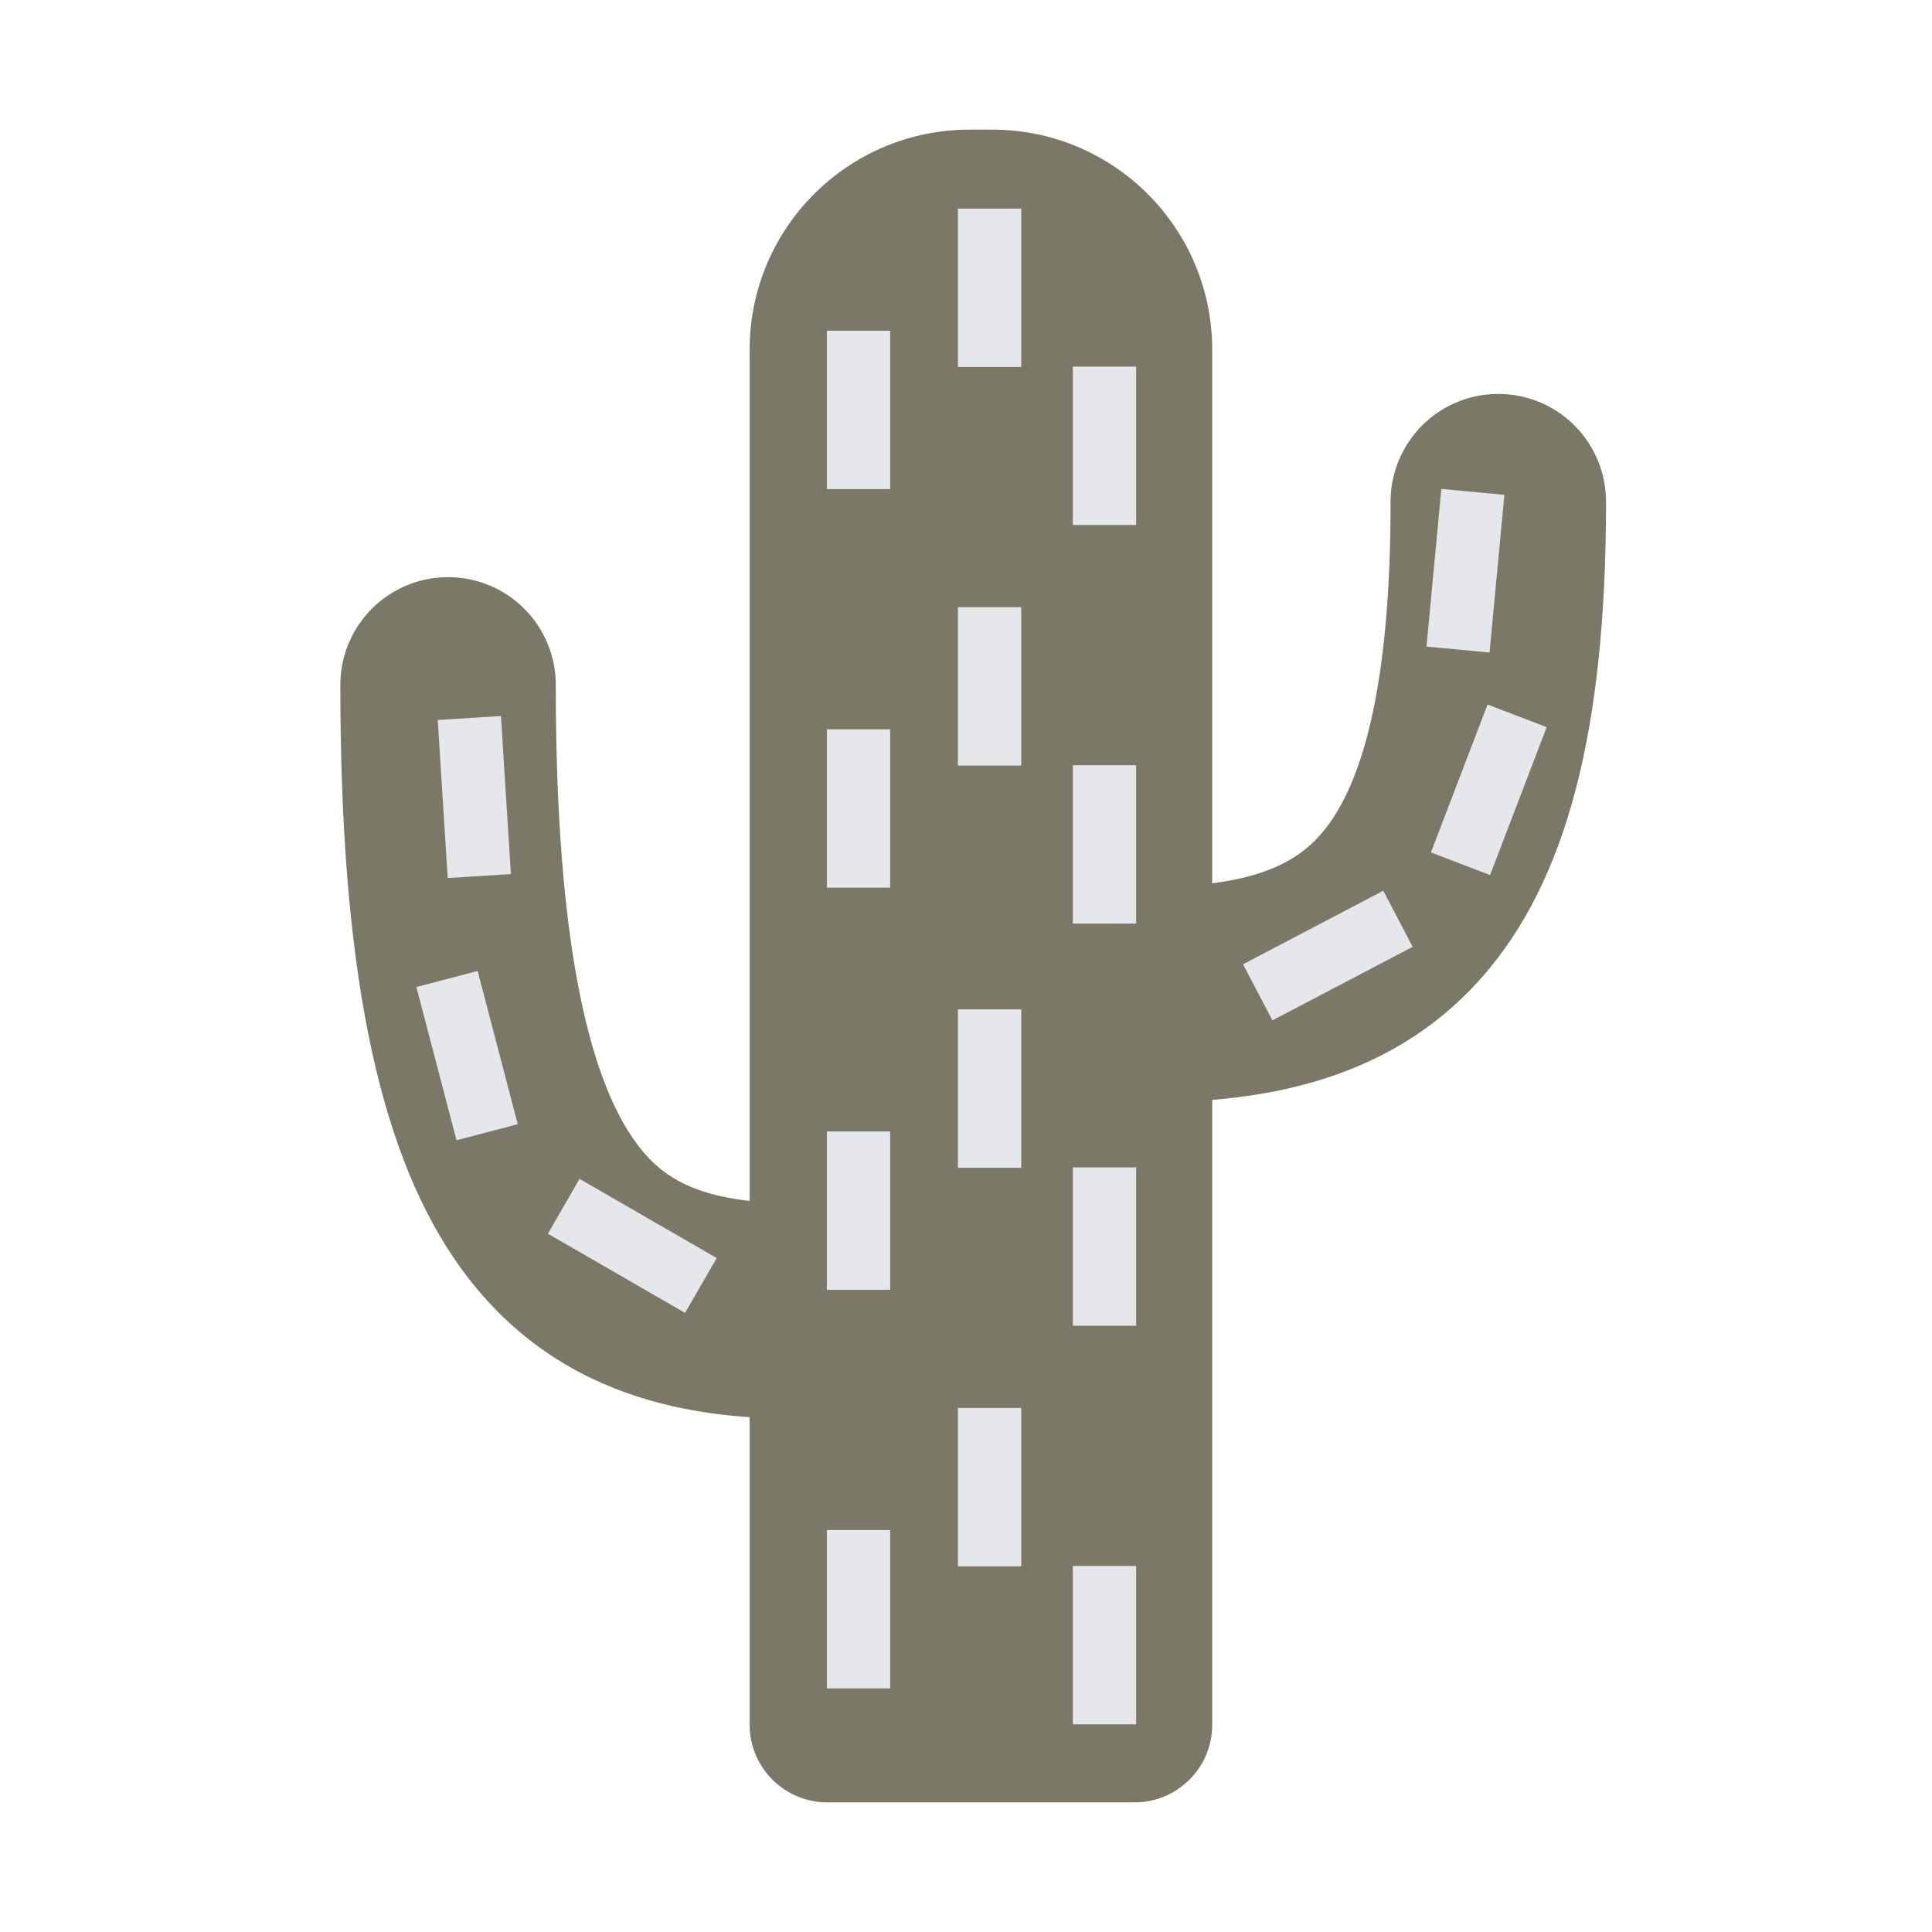
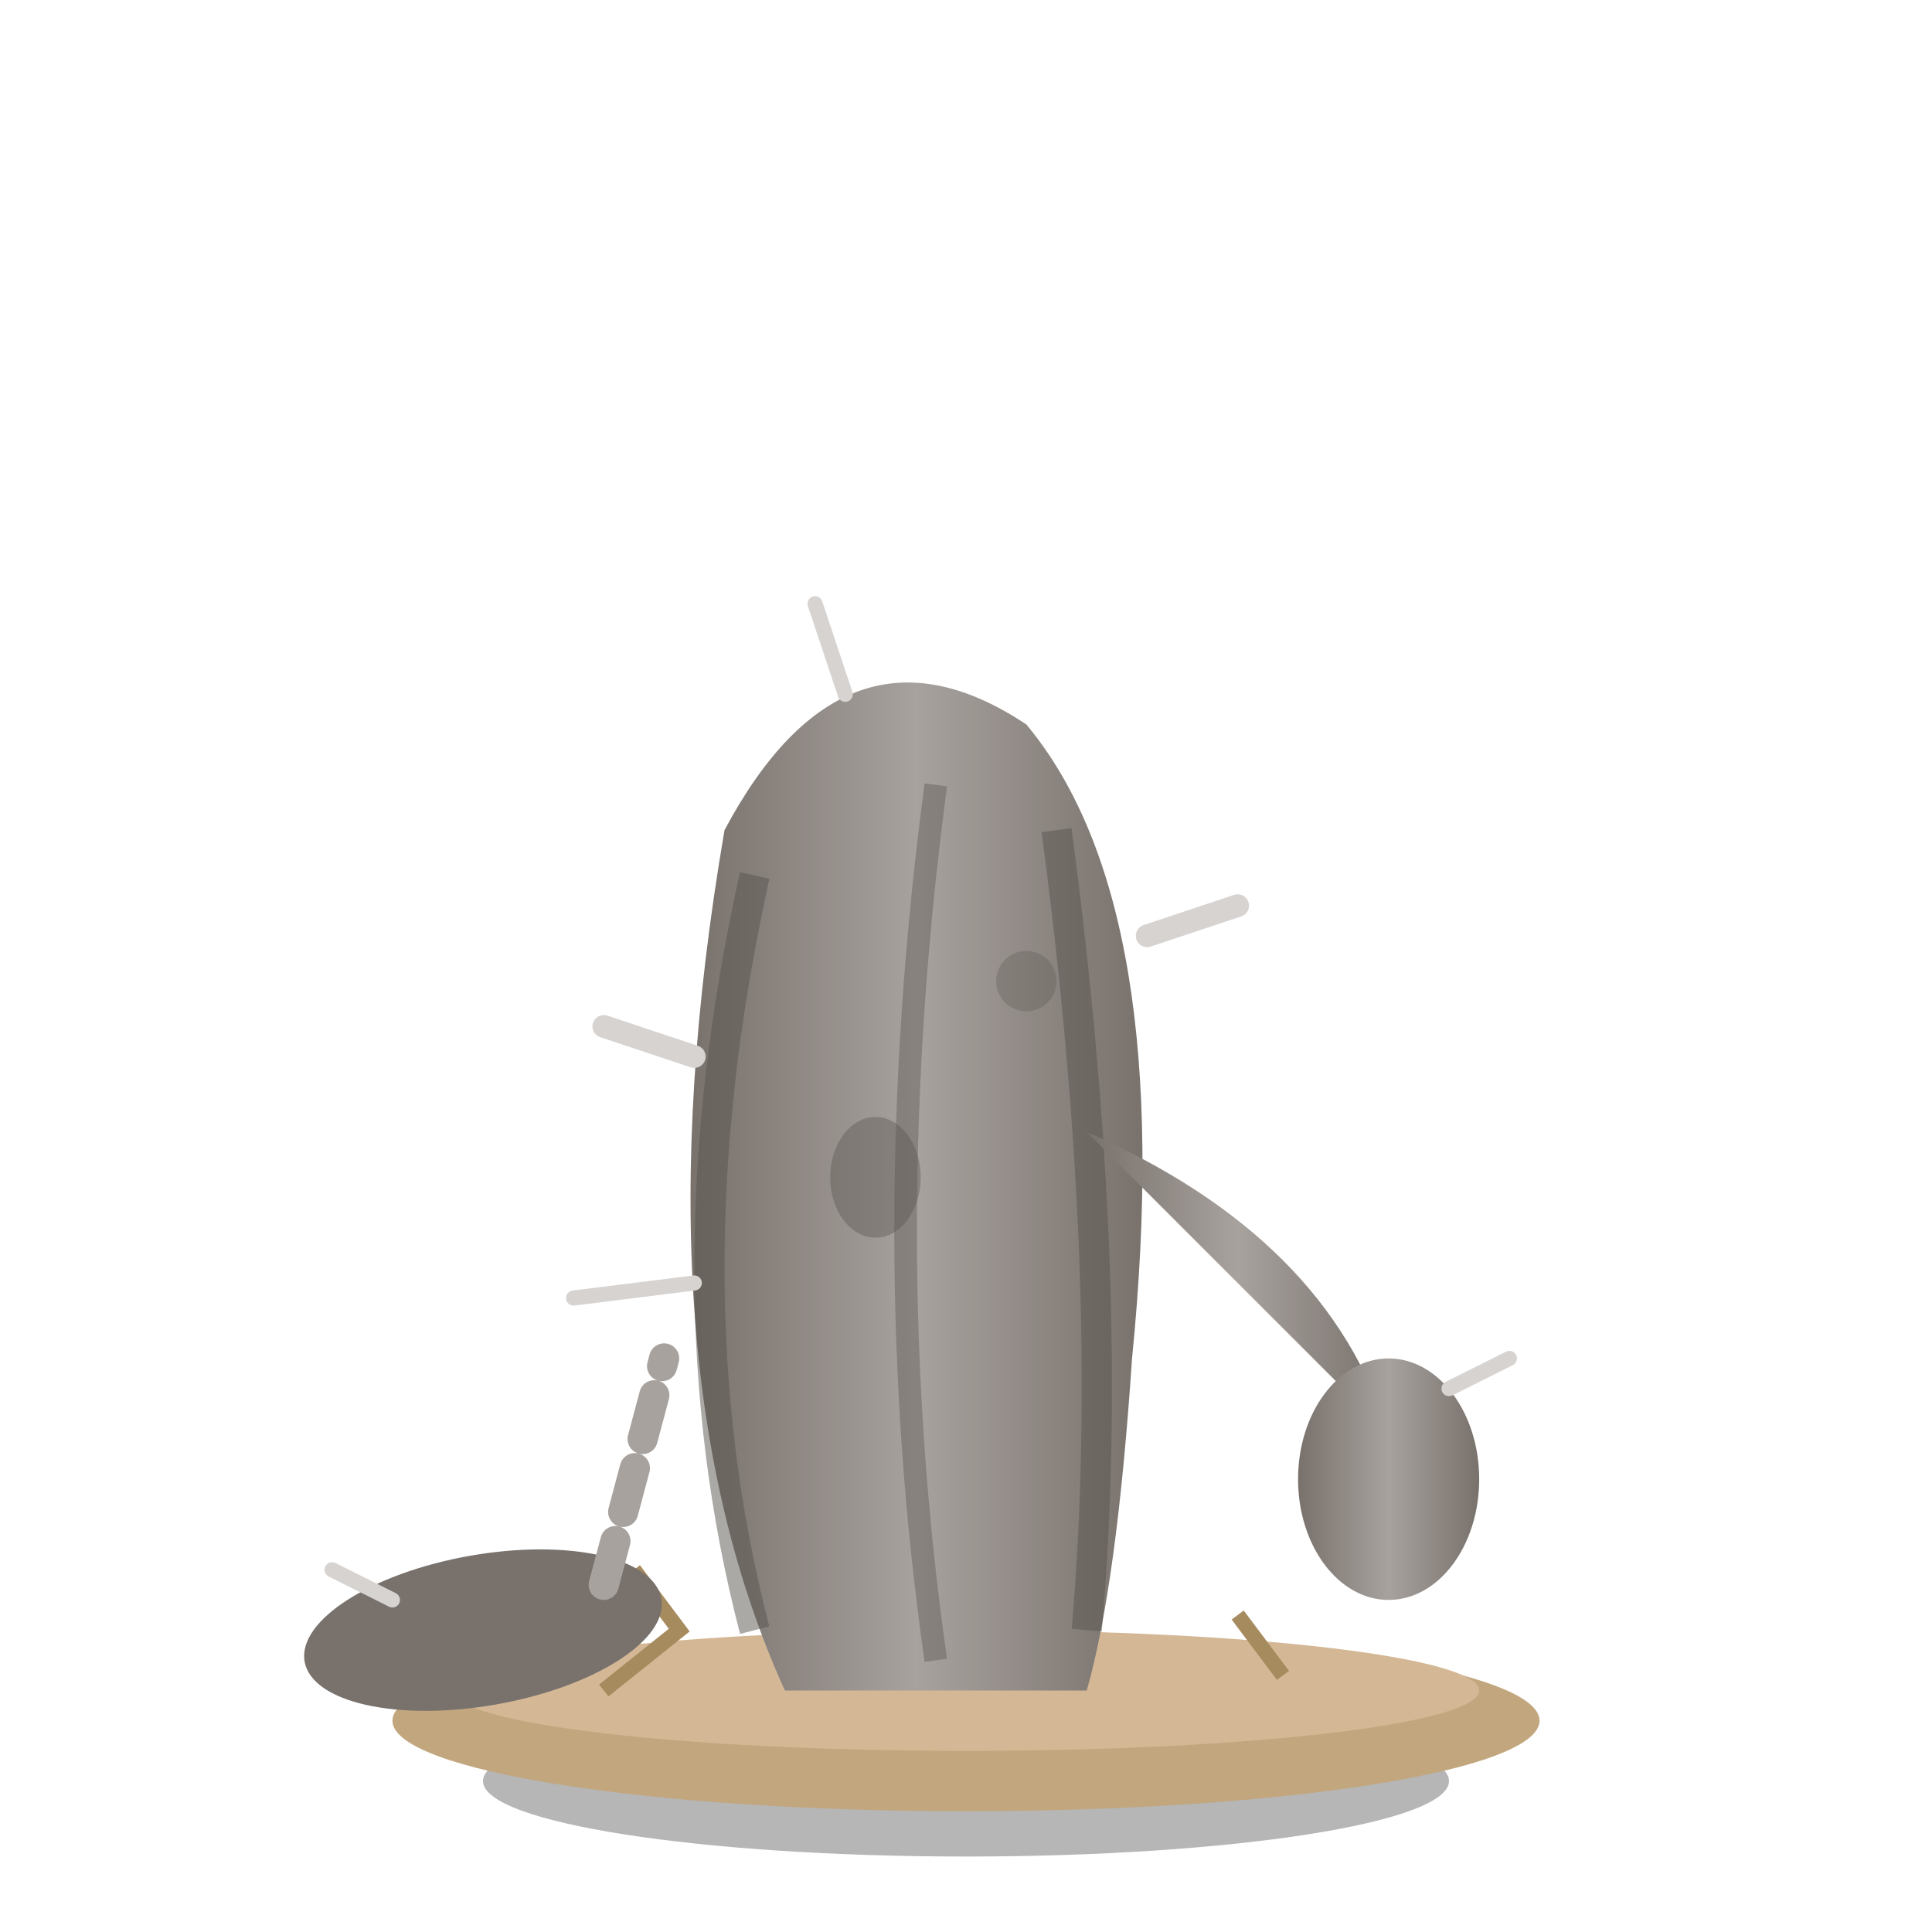
- <svg xmlns="http://www.w3.org/2000/svg" viewBox="0 0 1024 1024" role="img" aria-label="Withered Cactus">
-   <path d="M513.92 68.71h12A116.59 116.59 0 0 1 642.5 185.3v728.84a41.15 41.15 0 0 1-41.15 41.15H438.48a41.15 41.15 0 0 1-41.15-41.15V185.3A116.59 116.59 0 0 1 513.92 68.71z" fill="#7B7868" />
-   <path d="M424 752c-53.89 0-131.52-8.8-183.29-84.94-41.15-60.51-60.32-156.89-60.32-303.31a57.1 57.1 0 1 1 114.19 0c0 119.08 13.64 199.53 40.55 239.1 14.68 21.58 34.66 35 88.86 35A57.1 57.1 0 1 1 424 752zM603.83 584.48a57.1 57.1 0 0 1 0-114.19c50.76 0 78.59-8.07 96-27.86 24.69-28 37.2-87.16 37.2-175.79a57.1 57.1 0 1 1 114.19 0c0 120.56-20.88 200.4-65.72 251.29-51.96 58.98-124.38 66.55-181.67 66.55z" fill="#7B7868" />
-   <path d="M438.25 175.29l33.56 0 0 83.94-33.56 0 0-83.94Z" fill="#E5E7EB" />
-   <path d="M232.018 381.608l33.494-2.107 5.271 83.774-33.494 2.107-5.271-83.774Z" fill="#E5E7EB" />
-   <path d="M220.696 523.147l32.466-8.499 21.258 81.204-32.466 8.499-21.258-81.204Z" fill="#E5E7EB" />
-   <path d="M290.393 653.891l16.78-29.064 72.694 41.97-16.78 29.064-72.694-41.97Z" fill="#E5E7EB" />
-   <path d="M733.163 472.111l15.585 29.722-74.34 38.98-15.585-29.722 74.34-38.98Z" fill="#E5E7EB" />
-   <path d="M788.434 373.406l31.341 11.999-30.013 78.391-31.341-11.999 30.013-78.391Z" fill="#E5E7EB" />
-   <path d="M763.938 259.133l33.413 3.141-7.856 83.572-33.413-3.141 7.856-83.572Z" fill="#E5E7EB" />
-   <path d="M438.25 386.54l33.56 0 0 83.94-33.56 0 0-83.94Z" fill="#E5E7EB" />
-   <path d="M438.25 599.7l33.56 0 0 83.94-33.56 0 0-83.94Z" fill="#E5E7EB" />
-   <path d="M438.25 810.96l33.56 0 0 83.94-33.56 0 0-83.94Z" fill="#E5E7EB" />
-   <path d="M507.72 110.58l33.56 0 0 83.94-33.56 0 0-83.94Z" fill="#E5E7EB" />
-   <path d="M507.72 321.84l33.56 0 0 83.94-33.56 0 0-83.94Z" fill="#E5E7EB" />
-   <path d="M507.72 534.99l33.56 0 0 83.94-33.56 0 0-83.94Z" fill="#E5E7EB" />
-   <path d="M507.72 746.25l33.56 0 0 83.94-33.56 0 0-83.94Z" fill="#E5E7EB" />
-   <path d="M568.62 194.32l33.56 0 0 83.94-33.56 0 0-83.94Z" fill="#E5E7EB" />
-   <path d="M568.62 405.58l33.56 0 0 83.94-33.56 0 0-83.94Z" fill="#E5E7EB" />
-   <path d="M568.62 618.74l33.56 0 0 83.94-33.56 0 0-83.94Z" fill="#E5E7EB" />
-   <path d="M568.62 829.99l33.56 0 0 83.94-33.56 0 0-83.94Z" fill="#E5E7EB" />
+ <svg xmlns="http://www.w3.org/2000/svg" viewBox="0 0 128 128" role="img" aria-label="Cactus Withered">
+   <defs>
+     <linearGradient id="deadCactus" x1="0%" y1="0%" x2="100%" y2="0%">
+       <stop offset="0%" stop-color="#78716c" />
+       <stop offset="50%" stop-color="#a8a29e" />
+       <stop offset="100%" stop-color="#78716c" />
+     </linearGradient>
+   </defs>
+   <ellipse cx="64" cy="118" rx="32" ry="5" fill="#0a0a0a" opacity="0.3" />
+   <ellipse cx="64" cy="114" rx="38" ry="6" fill="#c2a67e" />
+   <ellipse cx="64" cy="112" rx="34" ry="4" fill="#d4b896" />
+   <path d="M40 112 L45 108 L42 104" fill="none" stroke="#a68b5e" stroke-width="1" />
+   <path d="M85 111 L82 107" fill="none" stroke="#a68b5e" stroke-width="1" />
+   <path d="M52 112 Q42 90 48 55 Q56 40 68 48 Q78 60 75 90 Q74 105 72 112 Z" fill="url(#deadCactus)" />
+   <path d="M50 108 Q44 85 50 58" fill="none" stroke="#57534e" stroke-width="2" opacity="0.5" />
+   <path d="M62 110 Q58 82 62 52" fill="none" stroke="#57534e" stroke-width="1.5" opacity="0.4" />
+   <path d="M72 108 Q74 85 70 55" fill="none" stroke="#57534e" stroke-width="2" opacity="0.5" />
+   <ellipse cx="32" cy="108" rx="12" ry="5" fill="#78716c" transform="rotate(-10, 32, 108)" />
+   <path d="M40 105 L44 90" fill="none" stroke="#a8a29e" stroke-width="2" stroke-linecap="round" stroke-dasharray="3,2" />
+   <path d="M72 75 Q88 82 92 95" fill="url(#deadCactus)" />
+   <ellipse cx="92" cy="98" rx="6" ry="8" fill="url(#deadCactus)" />
+   <line x1="46" y1="70" x2="40" y2="68" stroke="#d6d3d1" stroke-width="1.5" stroke-linecap="round" />
+   <line x1="46" y1="85" x2="38" y2="86" stroke="#d6d3d1" stroke-width="1" stroke-linecap="round" />
+   <line x1="76" y1="62" x2="82" y2="60" stroke="#d6d3d1" stroke-width="1.5" stroke-linecap="round" />
+   <line x1="56" y1="46" x2="54" y2="40" stroke="#d6d3d1" stroke-width="1" stroke-linecap="round" />
+   <line x1="26" y1="106" x2="22" y2="104" stroke="#d6d3d1" stroke-width="1" stroke-linecap="round" />
+   <line x1="96" y1="92" x2="100" y2="90" stroke="#d6d3d1" stroke-width="1" stroke-linecap="round" />
+   <ellipse cx="58" cy="78" rx="3" ry="4" fill="#57534e" opacity="0.4" />
+   <circle cx="68" cy="65" r="2" fill="#57534e" opacity="0.3" />
</svg>
